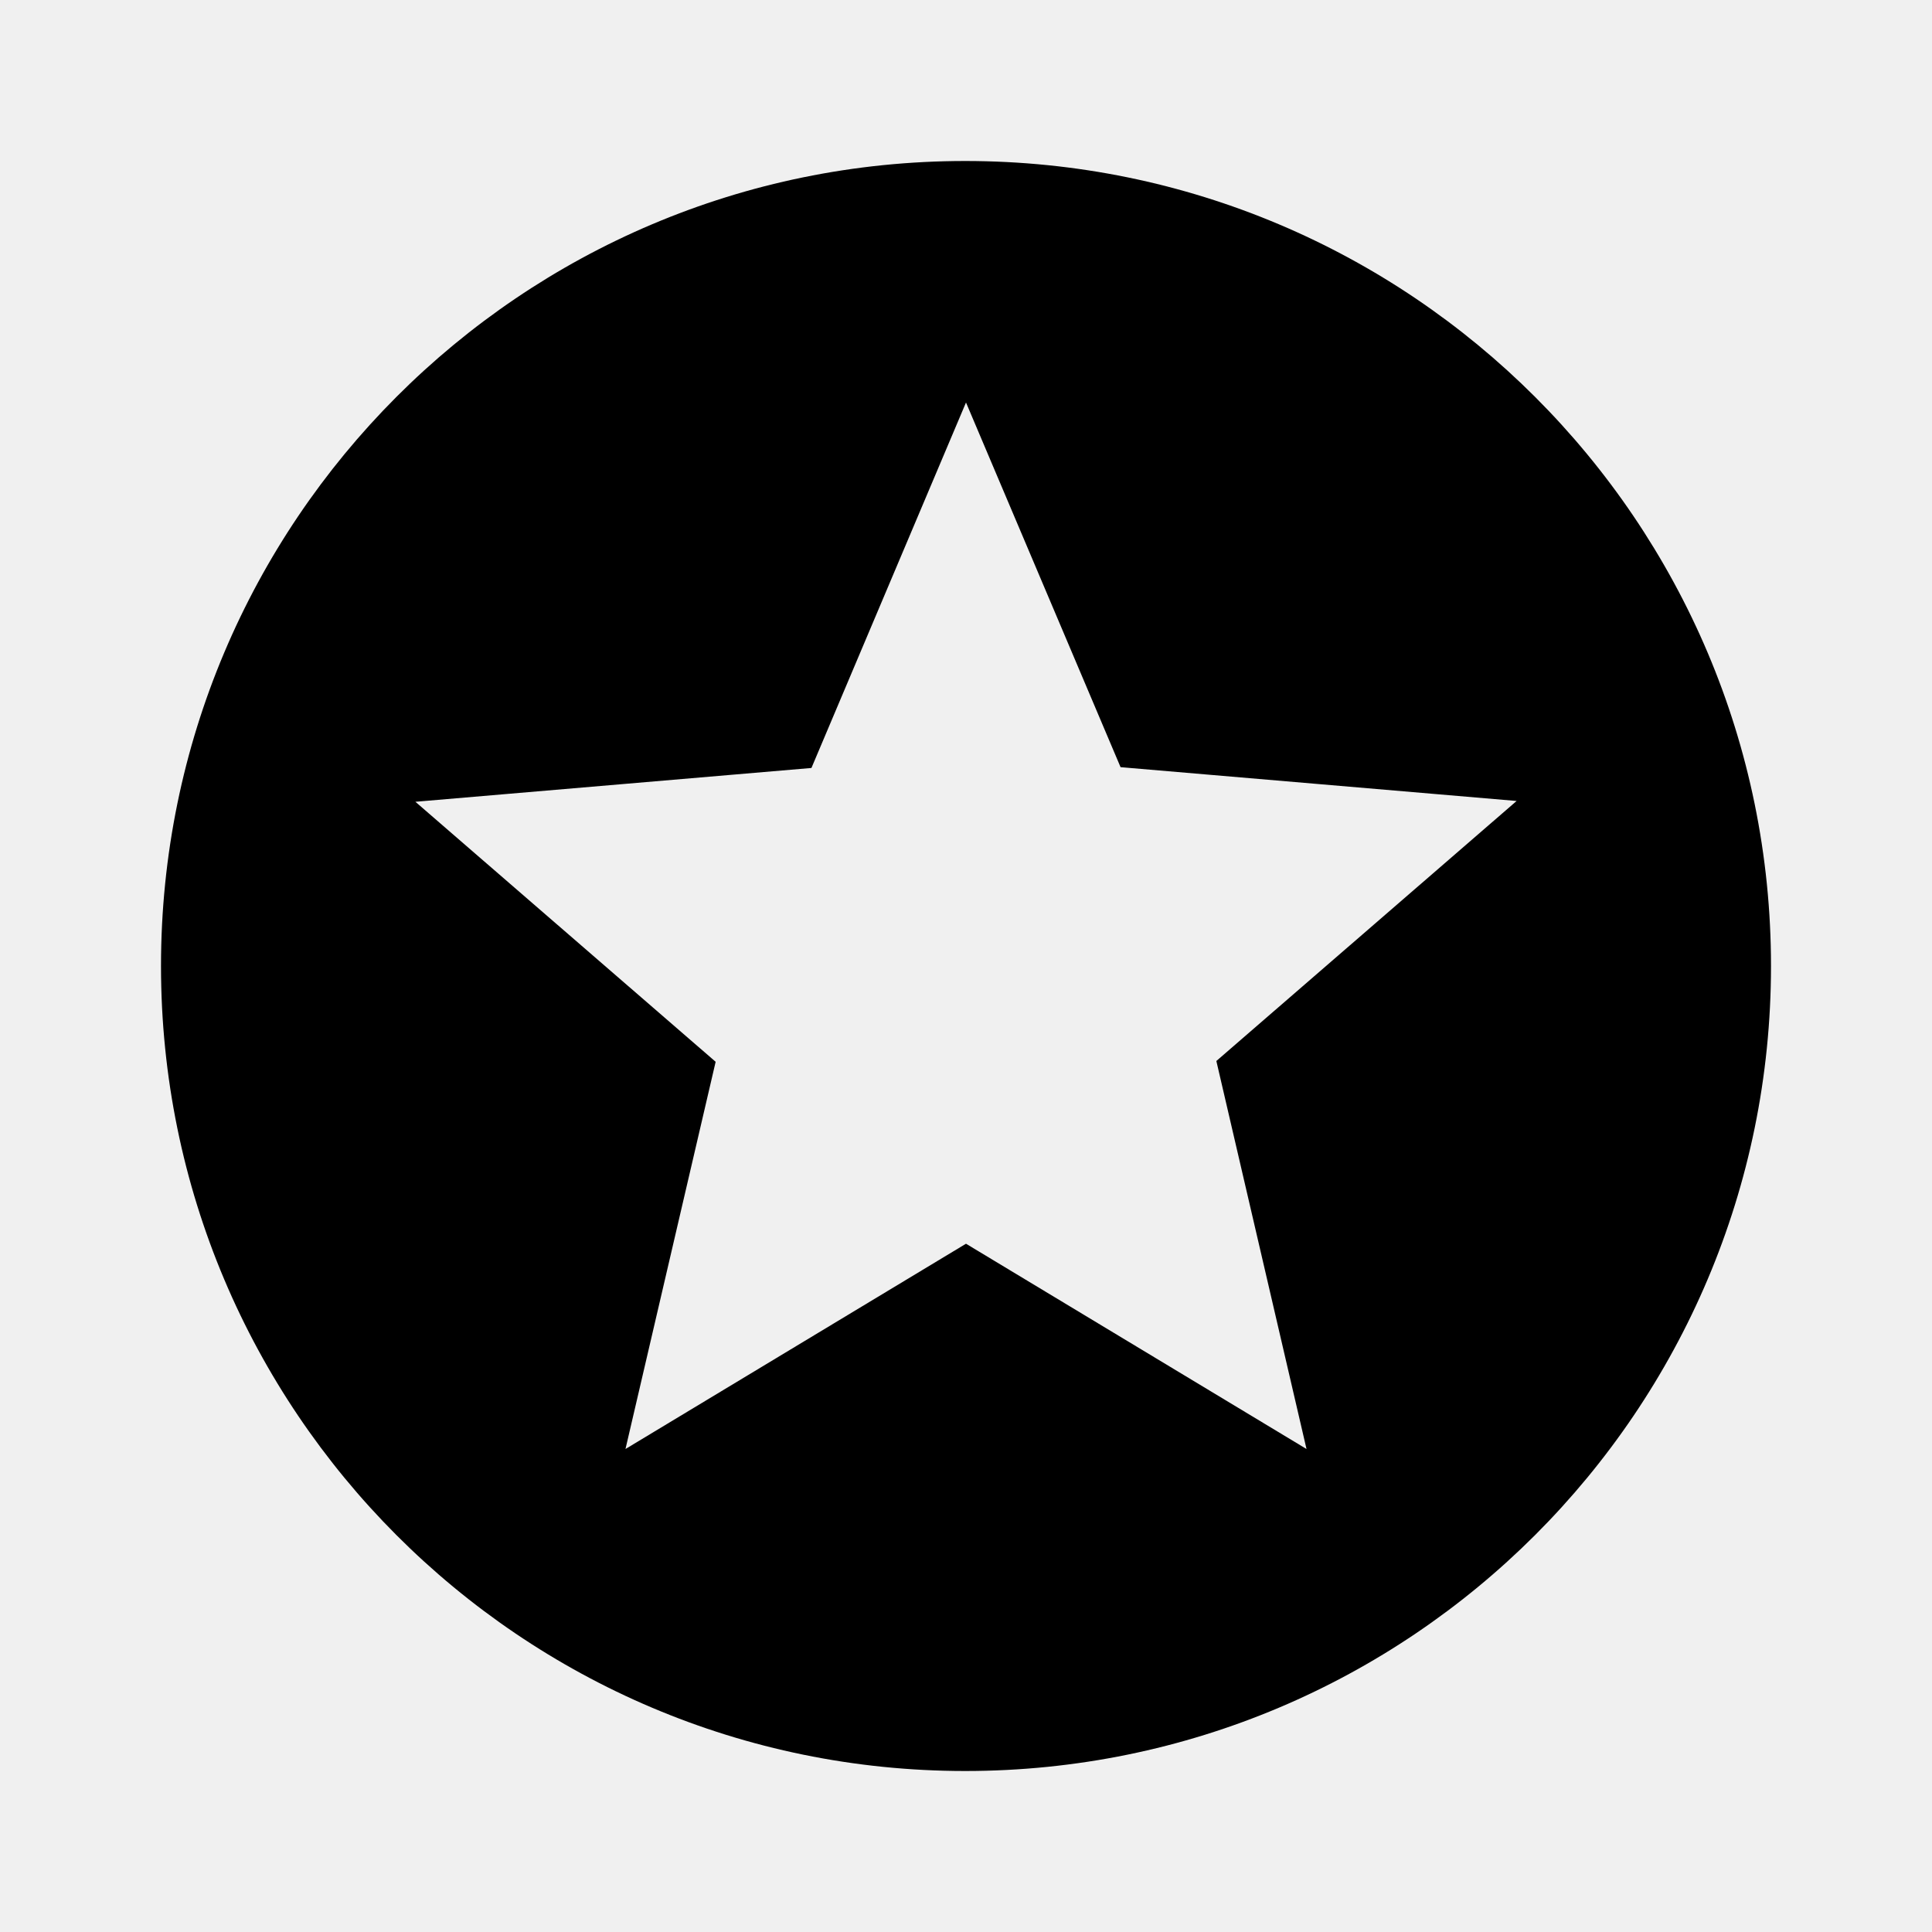
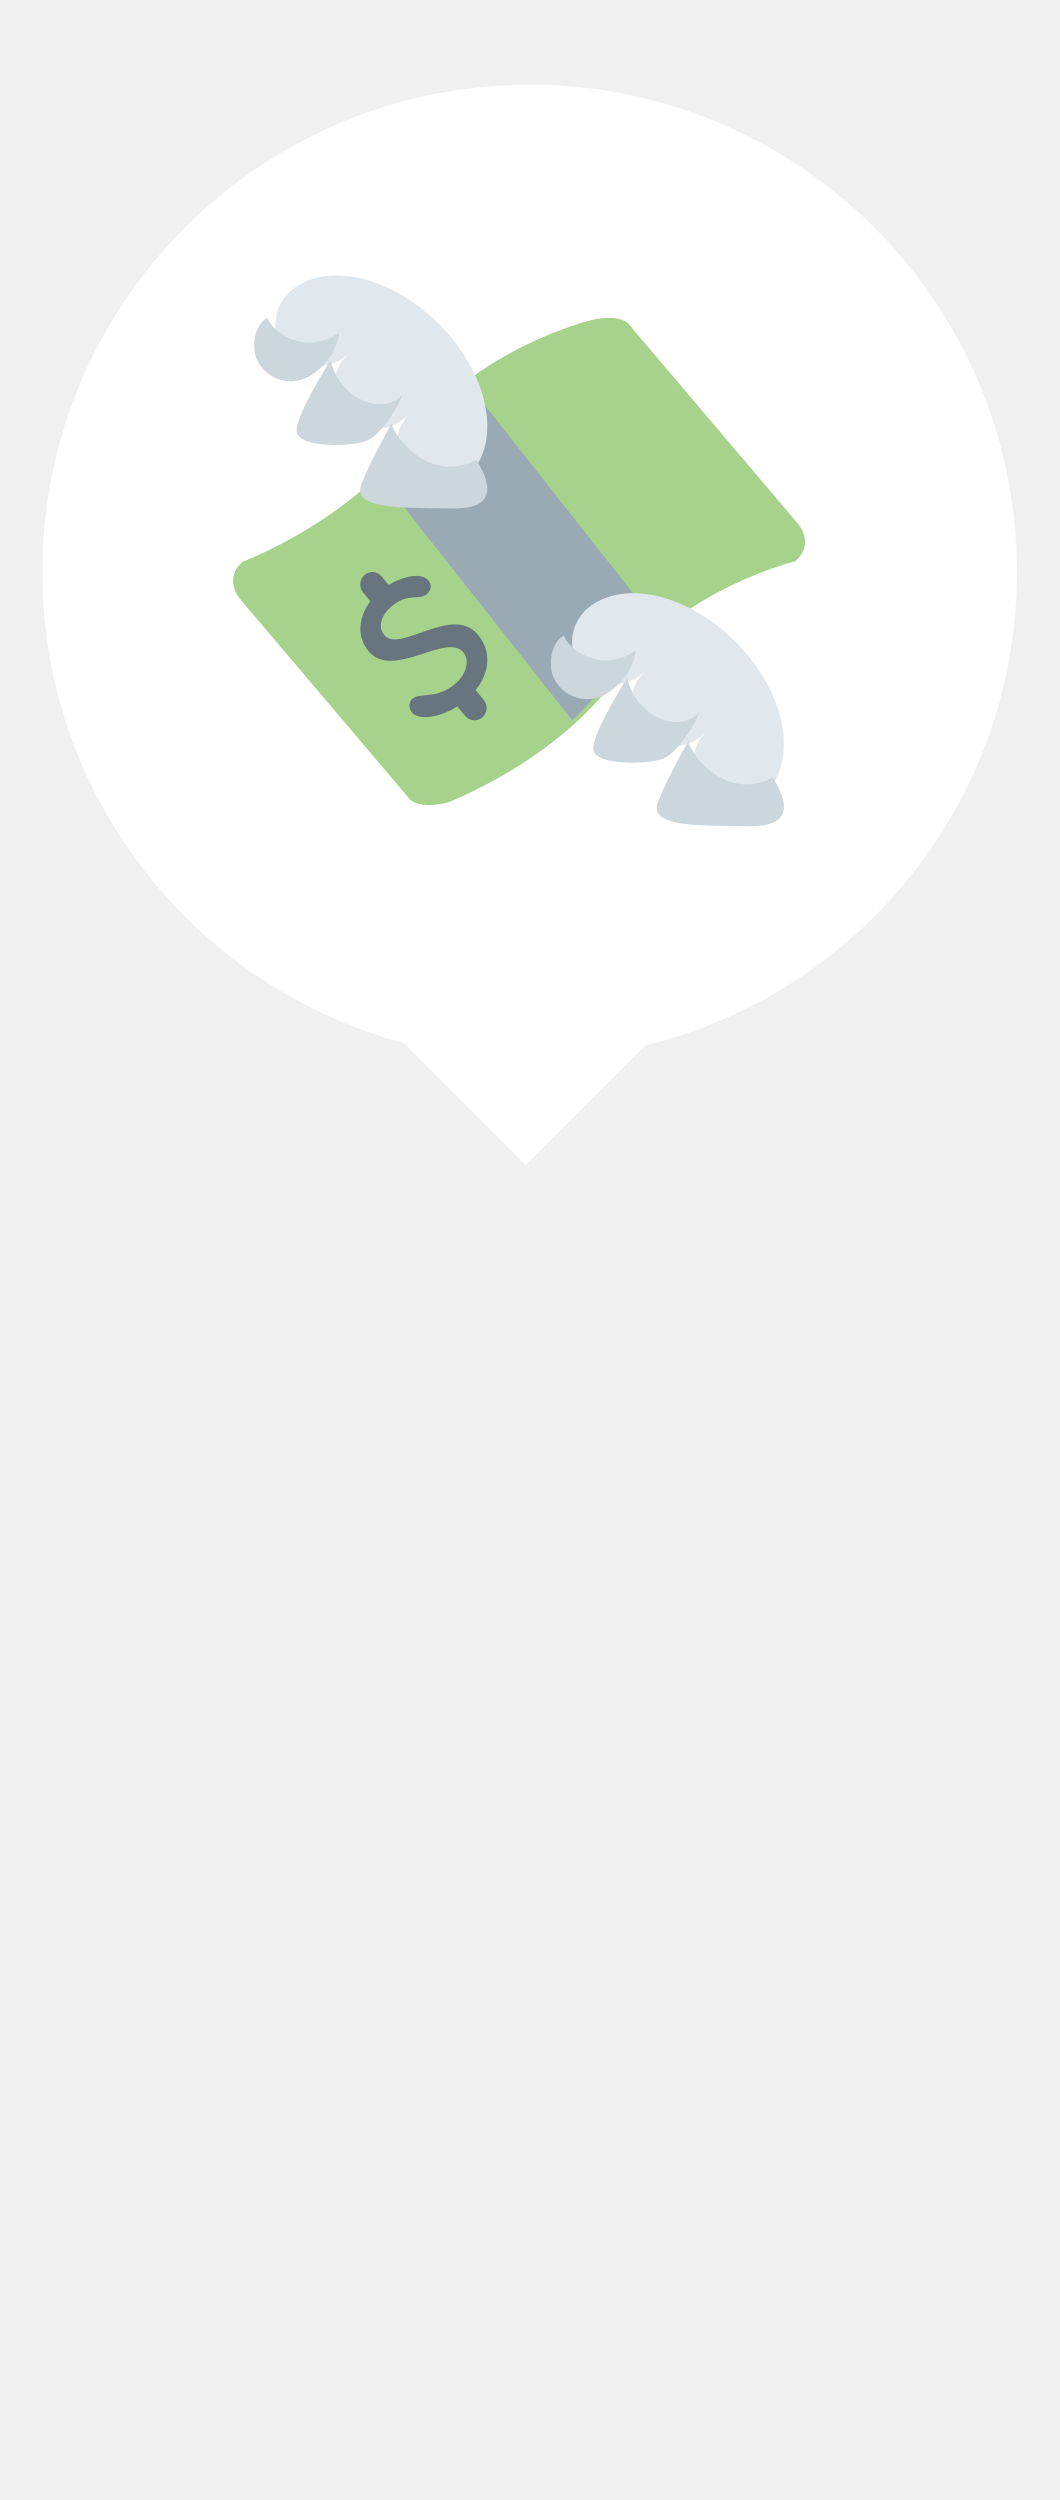
- <svg xmlns="http://www.w3.org/2000/svg" width="24" height="24" viewBox="0 0 24 24">
-   <path d="M0 0h24v24H0z" fill="none" />
-   <path d="M11.99 2C6.47 2 2 6.48 2 12s4.47 10 9.99 10C17.52 22 22 17.52 22 12S17.52 2 11.99 2zm4.24 16L12 15.45 7.77 18l1.12-4.81-3.73-3.23 4.92-.42L12 5l1.92 4.53 4.92.42-3.73 3.23L16.23 18z" />
+ <svg xmlns="http://www.w3.org/2000/svg" width="50" height="118" viewBox="0 0 50 118" fill="none">
+   <path fill-rule="evenodd" clip-rule="evenodd" d="M30.467 49.346C40.53 46.893 48 37.819 48 27C48 14.297 37.703 4 25 4C12.297 4 2 14.297 2 27C2 37.638 9.222 46.589 19.031 49.218L24.813 55L30.467 49.346Z" fill="white" />
+   <path d="M19.478 20.573C16.565 24.601 11.465 26.508 11.465 26.508C10.513 27.311 11.317 28.258 11.317 28.258L19.354 37.738C19.354 37.738 19.756 38.212 21.109 37.884C21.109 37.884 26.209 35.98 29.121 31.952C32.123 27.802 37.535 26.492 37.535 26.492C38.486 25.689 37.683 24.742 37.683 24.742L29.647 15.263C29.647 15.263 29.245 14.788 27.891 15.115C27.891 15.115 22.479 16.422 19.478 20.573Z" fill="#A7D28B" />
+   <path d="M21.995 18C21.27 18.64 20.573 19.387 19.98 20.269C19.393 21.141 18.709 21.907 18 22.583L27.006 34C27.714 33.324 28.399 32.557 28.985 31.685C29.579 30.804 30.275 30.057 31 29.416L21.995 18Z" fill="#9AAAB4" />
+   <path d="M36.163 37.396C36.17 37.39 36.178 37.385 36.184 37.38C36.237 37.327 36.277 37.267 36.323 37.21C36.356 37.17 36.392 37.132 36.422 37.091C36.449 37.053 36.471 37.014 36.495 36.974C37.586 35.295 36.872 32.447 34.712 30.287C32.554 28.129 29.705 27.414 28.026 28.505C27.987 28.529 27.948 28.551 27.908 28.579C27.868 28.609 27.828 28.645 27.79 28.676C27.733 28.722 27.673 28.763 27.62 28.815C27.613 28.822 27.609 28.831 27.604 28.837C27.595 28.845 27.584 28.851 27.575 28.86L27.58 28.864C26.812 29.679 26.803 30.942 27.575 31.715C28.349 32.488 29.611 32.478 30.426 31.71L30.435 31.719C30.419 31.734 30.401 31.745 30.387 31.759C29.573 32.573 29.554 33.87 30.341 34.659C31.129 35.446 32.428 35.427 33.24 34.614C33.255 34.599 33.266 34.581 33.281 34.564L33.289 34.573C32.521 35.389 32.511 36.651 33.285 37.425C34.059 38.197 35.32 38.188 36.135 37.42L36.14 37.425C36.148 37.415 36.154 37.405 36.163 37.396Z" fill="#E1E8ED" />
+   <path d="M26.609 30C26.852 30.631 28.335 31.837 30 30.712C30 30.959 29.758 32.111 28.577 32.77C27.397 33.428 26.064 32.578 26.004 31.453C25.944 30.329 26.609 30 26.609 30Z" fill="#CCD6DD" />
+   <path d="M29.605 32C29.998 33.788 31.991 34.683 33.002 33.629C32.805 34.204 31.991 35.513 31.318 35.801C30.644 36.088 28.089 36.153 28.005 35.386C27.921 34.619 29.605 32 29.605 32Z" fill="#CCD6DD" />
+   <path d="M32.481 35C32.61 35.592 34.226 37.852 36.487 36.704C36.843 37.33 37.876 39.035 35.355 38.999C32.835 38.964 30.606 39.035 31.059 37.852C31.512 36.669 32.481 35 32.481 35Z" fill="#CCD6DD" />
+   <path d="M22.552 29.953C21.367 28.52 18.858 30.845 18.143 29.98C17.797 29.561 18.02 29.018 18.474 28.626C19.239 27.966 19.791 28.35 20.137 28.051C20.383 27.84 20.37 27.58 20.224 27.403C19.884 26.993 19.017 27.207 18.343 27.605L18.015 27.209C17.811 26.961 17.448 26.929 17.206 27.139C16.963 27.348 16.933 27.717 17.137 27.964L17.478 28.376C16.962 29.074 16.788 30.001 17.396 30.737C18.535 32.111 21.074 29.826 21.873 30.793C22.15 31.128 22.072 31.769 21.489 32.271C20.616 33.026 19.824 32.672 19.469 32.979C19.296 33.127 19.264 33.41 19.449 33.634C19.744 33.989 20.682 33.914 21.584 33.34C21.585 33.341 21.585 33.343 21.586 33.344L21.956 33.792C22.161 34.04 22.523 34.07 22.766 33.862C23.009 33.653 23.038 33.282 22.834 33.035L22.463 32.587C22.459 32.583 22.453 32.579 22.45 32.575C23.058 31.815 23.263 30.812 22.552 29.953Z" fill="#67757F" />
+   <path d="M22.163 22.396C22.17 22.39 22.178 22.386 22.185 22.38C22.238 22.326 22.277 22.267 22.324 22.21C22.356 22.171 22.391 22.132 22.421 22.091C22.449 22.052 22.471 22.013 22.496 21.974C23.586 20.295 22.871 17.447 20.712 15.288C18.554 13.129 15.706 12.414 14.026 13.505C13.987 13.529 13.948 13.552 13.909 13.579C13.868 13.609 13.829 13.645 13.79 13.677C13.733 13.723 13.674 13.763 13.621 13.816C13.614 13.822 13.609 13.831 13.604 13.837C13.595 13.845 13.585 13.852 13.576 13.86L13.58 13.864C12.812 14.68 12.803 15.941 13.576 16.715C14.349 17.488 15.611 17.479 16.427 16.711L16.435 16.719C16.42 16.734 16.402 16.745 16.387 16.759C15.573 17.573 15.553 18.87 16.341 19.659C17.129 20.447 18.427 20.427 19.24 19.613C19.256 19.598 19.266 19.581 19.281 19.564L19.29 19.574C18.521 20.389 18.512 21.65 19.286 22.424C20.059 23.197 21.32 23.188 22.135 22.419L22.14 22.424C22.148 22.416 22.155 22.406 22.163 22.396Z" fill="#E1E8ED" />
+   <path d="M12.611 15C12.853 15.631 14.337 16.838 16.002 15.713C16.002 15.96 15.759 17.111 14.579 17.77C13.398 18.428 12.066 17.578 12.006 16.453C11.945 15.329 12.611 15 12.611 15Z" fill="#CCD6DD" />
+   <path d="M15.605 17C15.998 18.788 17.991 19.683 19.002 18.629C18.805 19.204 17.991 20.513 17.318 20.801C16.644 21.088 14.089 21.153 14.005 20.386C13.921 19.619 15.605 17 15.605 17Z" fill="#CCD6DD" />
+   <path d="M18.482 20C18.612 20.591 20.227 22.852 22.489 21.704C22.844 22.33 23.878 24.034 21.358 24C18.837 23.964 16.608 24.034 17.061 22.852C17.513 21.669 18.482 20 18.482 20Z" fill="#CCD6DD" />
</svg>
